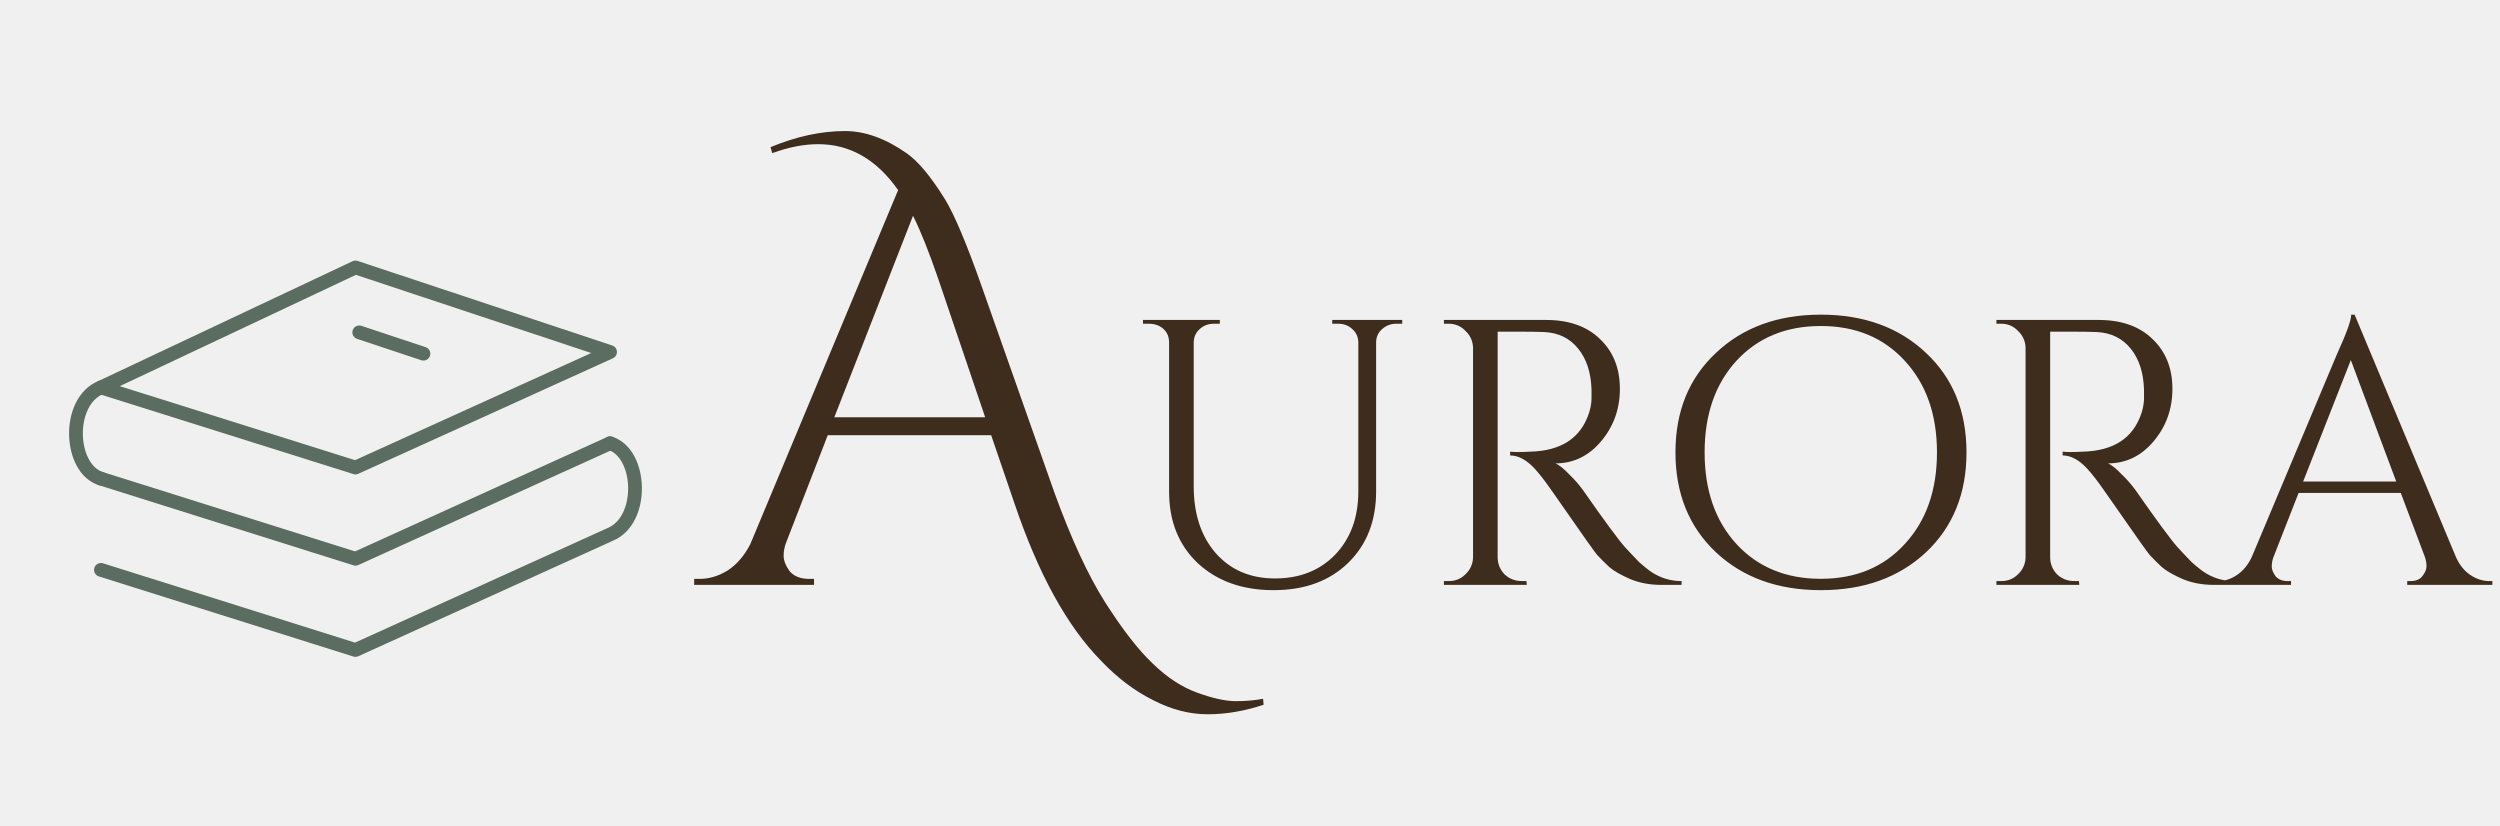
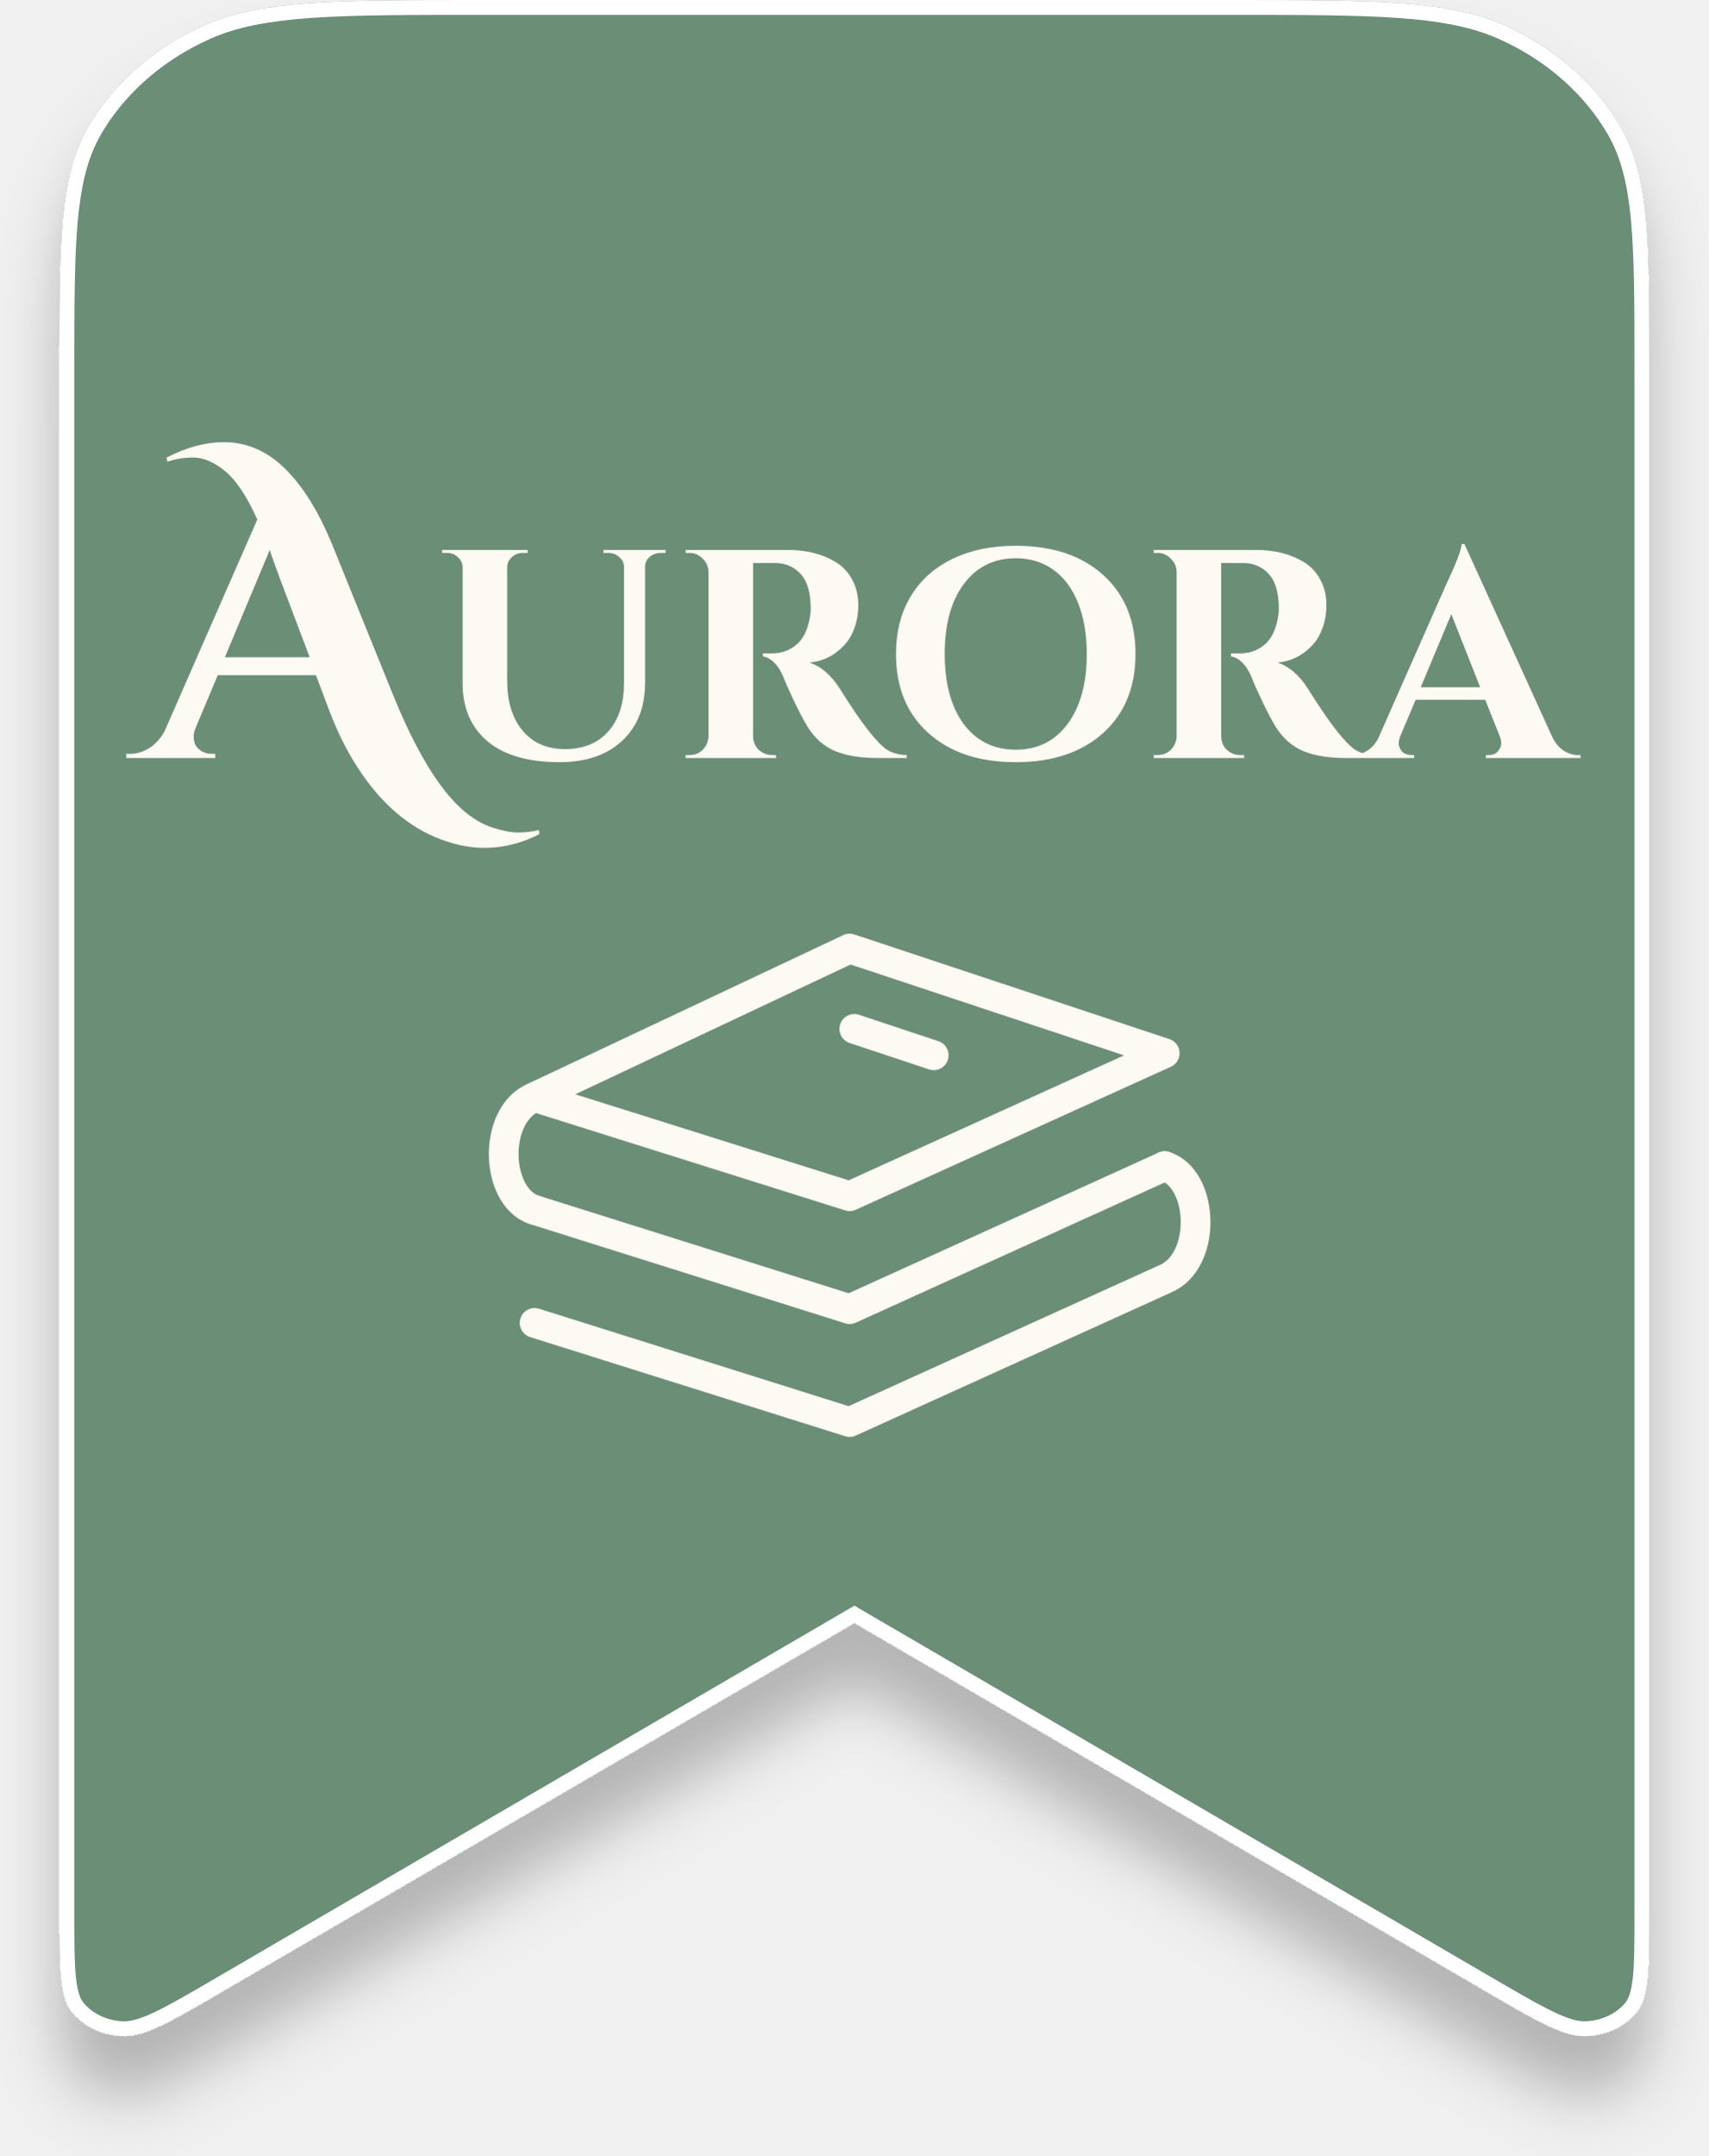
- <svg xmlns="http://www.w3.org/2000/svg" width="109" height="36" viewBox="0 0 109 36" fill="none">
-   <path d="M15.498 11.661L4.401 16.892L15.498 20.384L26.599 15.348L15.498 11.661Z" stroke="#5A6D60" stroke-width="0.6" stroke-linecap="round" stroke-linejoin="round" />
-   <path d="M4.401 20.869L15.498 24.362L26.599 19.325" stroke="#5A6D60" stroke-width="0.6" stroke-linecap="round" stroke-linejoin="round" />
-   <path d="M4.401 24.846L15.498 28.339L26.599 23.302C28.106 22.687 27.993 19.764 26.599 19.326M15.663 14.491L18.462 15.421M4.401 16.892C2.894 17.508 3.006 20.43 4.401 20.869" stroke="#5A6D60" stroke-width="0.6" stroke-linecap="round" stroke-linejoin="round" />
-   <path d="M33.594 6.416C34.721 5.948 35.804 5.714 36.844 5.714C37.711 5.714 38.603 6.035 39.522 6.676C40.025 7.023 40.588 7.699 41.212 8.704C41.628 9.397 42.157 10.654 42.798 12.474L45.97 21.47C46.698 23.481 47.435 25.075 48.18 26.254C48.943 27.45 49.636 28.343 50.26 28.932C50.884 29.539 51.534 29.963 52.21 30.206C52.886 30.449 53.441 30.57 53.874 30.57C54.325 30.57 54.723 30.535 55.07 30.466L55.096 30.726C54.264 31.003 53.449 31.142 52.652 31.142C51.855 31.142 51.057 30.934 50.26 30.518C49.463 30.119 48.717 29.556 48.024 28.828C46.533 27.32 45.268 25.023 44.228 21.938L43.214 18.974H36.09L34.296 23.602C34.209 23.81 34.166 24.018 34.166 24.226C34.166 24.434 34.253 24.659 34.426 24.902C34.617 25.127 34.903 25.24 35.284 25.24H35.492V25.5H30.266V25.24H30.5C30.916 25.24 31.323 25.119 31.722 24.876C32.121 24.616 32.45 24.235 32.71 23.732L39.158 8.288C38.222 6.953 37.061 6.286 35.674 6.286C35.05 6.286 34.383 6.416 33.672 6.676L33.594 6.416ZM36.376 18.194H42.954L40.9 12.136C40.501 10.975 40.137 10.065 39.808 9.406L36.376 18.194ZM61.137 14.115H60.873C60.642 14.115 60.439 14.192 60.263 14.346C60.098 14.489 60.01 14.671 59.999 14.89V21.424C59.999 22.712 59.592 23.751 58.778 24.543C57.964 25.335 56.88 25.731 55.527 25.731C54.174 25.731 53.074 25.34 52.227 24.559C51.391 23.767 50.973 22.728 50.973 21.441V14.94C50.973 14.61 50.83 14.368 50.544 14.214C50.412 14.148 50.264 14.115 50.099 14.115H49.835V13.95H53.184V14.115H52.92C52.678 14.115 52.475 14.192 52.31 14.346C52.145 14.489 52.057 14.676 52.046 14.907V21.21C52.046 22.409 52.365 23.377 53.003 24.114C53.652 24.851 54.515 25.22 55.593 25.22C56.671 25.22 57.546 24.873 58.217 24.18C58.888 23.476 59.223 22.558 59.223 21.424V14.907C59.212 14.676 59.124 14.489 58.959 14.346C58.794 14.192 58.591 14.115 58.349 14.115H58.085V13.95H61.137V14.115ZM66.354 14.461H65.298V24.296C65.298 24.581 65.397 24.829 65.595 25.038C65.804 25.236 66.057 25.335 66.354 25.335H66.552L66.568 25.5H62.955V25.335H63.169C63.455 25.335 63.697 25.236 63.895 25.038C64.104 24.84 64.214 24.598 64.225 24.312V15.155C64.214 14.868 64.104 14.627 63.895 14.428C63.697 14.22 63.455 14.115 63.169 14.115H62.955V13.95H67.41C68.411 13.95 69.197 14.23 69.769 14.791C70.341 15.341 70.627 16.062 70.627 16.953C70.627 17.833 70.352 18.598 69.802 19.247C69.263 19.884 68.603 20.203 67.822 20.203C67.987 20.28 68.18 20.434 68.4 20.666C68.631 20.886 68.834 21.116 69.01 21.358C69.956 22.712 70.572 23.547 70.858 23.866C71.144 24.174 71.348 24.389 71.469 24.51C71.59 24.62 71.722 24.73 71.865 24.84C72.008 24.95 72.151 25.038 72.294 25.104C72.613 25.258 72.954 25.335 73.317 25.335V25.5H72.409C71.936 25.5 71.496 25.418 71.089 25.253C70.682 25.076 70.374 24.901 70.165 24.724C69.967 24.538 69.791 24.361 69.637 24.197C69.494 24.02 69.087 23.448 68.416 22.48C67.745 21.512 67.355 20.962 67.245 20.831C67.135 20.688 67.019 20.55 66.898 20.418C66.546 20.044 66.194 19.857 65.842 19.857V19.692C65.93 19.703 66.046 19.709 66.189 19.709C66.332 19.709 66.508 19.703 66.717 19.692C68.081 19.659 68.939 19.087 69.291 17.976C69.357 17.756 69.39 17.552 69.39 17.366C69.39 17.168 69.39 17.041 69.39 16.986C69.368 16.249 69.175 15.655 68.812 15.204C68.449 14.753 67.96 14.511 67.344 14.478C67.08 14.467 66.75 14.461 66.354 14.461ZM74.816 15.386C75.993 14.274 77.516 13.719 79.386 13.719C81.267 13.719 82.796 14.274 83.973 15.386C85.15 16.485 85.739 17.932 85.739 19.725C85.739 21.518 85.15 22.97 83.973 24.081C82.796 25.181 81.267 25.731 79.386 25.731C77.516 25.731 75.993 25.181 74.816 24.081C73.639 22.97 73.05 21.518 73.05 19.725C73.05 17.932 73.639 16.485 74.816 15.386ZM75.707 23.718C76.642 24.73 77.868 25.236 79.386 25.236C80.904 25.236 82.125 24.73 83.049 23.718C83.984 22.706 84.452 21.375 84.452 19.725C84.452 18.075 83.984 16.744 83.049 15.732C82.125 14.72 80.904 14.214 79.386 14.214C77.868 14.214 76.642 14.72 75.707 15.732C74.783 16.744 74.321 18.075 74.321 19.725C74.321 21.375 74.783 22.706 75.707 23.718ZM90.443 14.461H89.387V24.296C89.387 24.581 89.486 24.829 89.684 25.038C89.893 25.236 90.146 25.335 90.443 25.335H90.641L90.658 25.5H87.044V25.335H87.259C87.545 25.335 87.787 25.236 87.985 25.038C88.194 24.84 88.304 24.598 88.315 24.312V15.155C88.304 14.868 88.194 14.627 87.985 14.428C87.787 14.22 87.545 14.115 87.259 14.115H87.044V13.95H91.499C92.5 13.95 93.287 14.23 93.859 14.791C94.431 15.341 94.717 16.062 94.717 16.953C94.717 17.833 94.442 18.598 93.892 19.247C93.353 19.884 92.693 20.203 91.912 20.203C92.077 20.28 92.269 20.434 92.489 20.666C92.72 20.886 92.924 21.116 93.1 21.358C94.046 22.712 94.662 23.547 94.948 23.866C95.234 24.174 95.437 24.389 95.558 24.51C95.679 24.62 95.811 24.73 95.954 24.84C96.097 24.95 96.24 25.038 96.383 25.104C96.702 25.258 97.043 25.335 97.406 25.335V25.5H96.499C96.026 25.5 95.586 25.418 95.179 25.253C94.772 25.076 94.464 24.901 94.255 24.724C94.057 24.538 93.881 24.361 93.727 24.197C93.584 24.02 93.177 23.448 92.506 22.48C91.835 21.512 91.444 20.962 91.334 20.831C91.224 20.688 91.109 20.55 90.988 20.418C90.636 20.044 90.284 19.857 89.932 19.857V19.692C90.02 19.703 90.135 19.709 90.278 19.709C90.421 19.709 90.597 19.703 90.806 19.692C92.17 19.659 93.028 19.087 93.38 17.976C93.446 17.756 93.479 17.552 93.479 17.366C93.479 17.168 93.479 17.041 93.479 16.986C93.457 16.249 93.265 15.655 92.902 15.204C92.539 14.753 92.049 14.511 91.433 14.478C91.169 14.467 90.839 14.461 90.443 14.461ZM108.535 25.335H108.667V25.5H104.955V25.335H105.103C105.334 25.335 105.505 25.264 105.615 25.12C105.736 24.966 105.796 24.823 105.796 24.692C105.796 24.559 105.774 24.427 105.73 24.296L104.674 21.491H100.219L99.114 24.312C99.07 24.444 99.048 24.576 99.048 24.708C99.048 24.829 99.103 24.966 99.213 25.12C99.334 25.264 99.51 25.335 99.741 25.335H99.889V25.5H96.573V25.335H96.721C96.996 25.335 97.266 25.247 97.53 25.071C97.794 24.895 98.008 24.637 98.173 24.296L101.902 15.418C102.309 14.527 102.513 13.961 102.513 13.719H102.661L107.083 24.296C107.237 24.637 107.446 24.895 107.71 25.071C107.974 25.247 108.249 25.335 108.535 25.335ZM100.417 20.995H104.476L102.496 15.699L100.417 20.995Z" fill="#3E2C1C" />
+ <svg xmlns="http://www.w3.org/2000/svg" width="115" height="145" viewBox="0 0 115 145" fill="none">
+   <g filter="url(#filter0_d_327_57)">
+     <path d="M4 24.958C4 16.223 4 11.855 5.944 8.517C7.654 5.582 10.382 3.196 13.737 1.7C17.553 -4.77309e-07 22.547 0 32.533 0H82.467C92.453 0 97.447 -4.77309e-07 101.263 1.7C104.618 3.196 107.346 5.582 109.056 8.517C111 11.855 111 16.223 111 24.958V128.729C111 132.519 111 134.414 110.099 135.452C109.71 135.903 109.214 136.275 108.644 136.541C108.074 136.808 107.445 136.963 106.8 136.996C105.311 137.074 103.51 136.021 99.908 133.923L57.5 109.191L15.092 133.915C11.49 136.021 9.689 137.074 8.191 136.996C7.547 136.962 6.92 136.806 6.352 136.54C5.784 136.273 5.289 135.902 4.901 135.452C4 134.414 4 132.519 4 128.729V24.958Z" fill="#6B8E77" />
+     <path d="M32.533 0.5H82.467C87.467 0.5 91.191 0.5 94.143 0.711C96.906 0.908 98.957 1.289 100.712 2.009L101.06 2.157C104.123 3.523 106.639 5.646 108.303 8.243L108.624 8.769C109.545 10.35 110.019 12.196 110.259 14.76C110.499 17.332 110.5 20.581 110.5 24.958V128.729C110.5 130.635 110.499 132.025 110.39 133.07C110.294 133.986 110.121 134.565 109.846 134.964L109.722 135.124L109.721 135.125C109.38 135.52 108.941 135.85 108.432 136.089C107.986 136.297 107.497 136.431 106.992 136.48L106.774 136.497C106.157 136.529 105.426 136.33 104.36 135.824C103.563 135.446 102.616 134.915 101.43 134.229L100.159 133.491L57.752 108.76L57.5 108.612L57.248 108.759L14.841 133.483H14.84C13.031 134.541 11.702 135.318 10.638 135.823C9.705 136.266 9.028 136.475 8.456 136.498L8.217 136.497C7.636 136.466 7.072 136.325 6.564 136.087C6.12 135.878 5.729 135.6 5.411 135.27L5.279 135.125L5.278 135.124L5.154 134.964C4.879 134.565 4.706 133.986 4.61 133.07C4.501 132.025 4.5 130.635 4.5 128.729V24.958C4.5 20.581 4.501 17.332 4.741 14.76C4.966 12.356 5.396 10.584 6.208 9.068L6.376 8.769C7.925 6.109 10.346 3.906 13.335 2.44L13.94 2.157C15.773 1.341 17.91 0.922 20.857 0.711C23.809 0.5 27.533 0.5 32.533 0.5Z" stroke="white" />
+   </g>
+   <path d="M36.298 56.124C34.263 57.151 32.201 57.319 30.11 56.628C27.889 55.919 25.975 54.407 24.37 52.092C23.511 50.86 22.774 49.432 22.158 47.808L21.262 45.428H14.654L13.17 48.956C13.077 49.199 13.03 49.395 13.03 49.544C13.03 49.693 13.058 49.861 13.114 50.048C13.189 50.216 13.329 50.375 13.534 50.524C13.758 50.655 14.001 50.72 14.262 50.72H14.486V51H8.494V50.72H8.746C9.175 50.72 9.595 50.599 10.006 50.356C10.435 50.095 10.79 49.712 11.07 49.208L17.314 34.956C16.586 33.313 15.811 32.184 14.99 31.568C14.299 31.045 13.637 30.784 13.002 30.784C12.386 30.784 11.807 30.877 11.266 31.064L11.21 30.784C12.554 30.093 13.842 29.748 15.074 29.748C16.605 29.748 17.977 30.345 19.19 31.54C20.385 32.716 21.439 34.415 22.354 36.636L26.414 46.66C27.945 50.449 29.513 53.053 31.118 54.472C31.771 55.051 32.443 55.452 33.134 55.676C33.825 55.9 34.403 56.012 34.87 56.012C35.355 56.012 35.822 55.956 36.27 55.844L36.298 56.124ZM15.13 44.224H20.842L18.882 39.044C18.789 38.783 18.658 38.428 18.49 37.98C18.322 37.513 18.21 37.187 18.154 37L15.13 44.224ZM44.792 37.2H44.452C44.172 37.2 43.925 37.293 43.712 37.48C43.512 37.653 43.412 37.873 43.412 38.14V45.94C43.412 47.58 42.899 48.88 41.872 49.84C40.846 50.8 39.439 51.28 37.652 51.28C35.545 51.28 33.932 50.813 32.812 49.88C31.692 48.933 31.132 47.627 31.132 45.96V38.2C31.132 37.907 31.026 37.667 30.812 37.48C30.612 37.293 30.366 37.2 30.072 37.2H29.752V37H35.512V37.2H35.192C34.899 37.2 34.652 37.293 34.452 37.48C34.252 37.653 34.145 37.88 34.132 38.16V45.8C34.132 47.213 34.479 48.333 35.172 49.16C35.865 49.987 36.819 50.4 38.032 50.4C39.245 50.4 40.206 50.013 40.912 49.24C41.619 48.453 41.979 47.393 41.992 46.06V38.16C41.992 37.88 41.886 37.653 41.672 37.48C41.472 37.293 41.225 37.2 40.932 37.2H40.612V37H44.792V37.2ZM51.602 37.88H50.742C50.715 37.88 50.696 37.88 50.682 37.88V49.54C50.696 50.033 50.909 50.4 51.322 50.64C51.522 50.747 51.736 50.8 51.962 50.8H52.222V51H46.142V50.8H46.402C46.882 50.8 47.249 50.593 47.502 50.18C47.609 49.993 47.669 49.787 47.682 49.56V38.46C47.669 38.113 47.535 37.82 47.282 37.58C47.042 37.327 46.749 37.2 46.402 37.2H46.142V37H53.002C54.295 37 55.389 37.28 56.282 37.84C56.736 38.12 57.096 38.513 57.362 39.02C57.629 39.513 57.762 40.08 57.762 40.72C57.762 41.347 57.649 41.927 57.422 42.46C57.209 42.993 56.842 43.46 56.322 43.86C55.816 44.26 55.202 44.5 54.482 44.58C55.255 44.833 55.935 45.42 56.522 46.34C57.962 48.647 59.029 50.02 59.722 50.46C60.069 50.673 60.502 50.787 61.022 50.8V51H59.062C57.929 51 56.982 50.847 56.222 50.54C55.462 50.22 54.842 49.68 54.362 48.92C54.122 48.533 53.816 47.953 53.442 47.18C53.069 46.393 52.822 45.833 52.702 45.5C52.342 44.7 51.889 44.253 51.342 44.16V43.96H51.962C52.562 43.96 53.089 43.78 53.542 43.42C54.009 43.06 54.322 42.473 54.482 41.66C54.535 41.38 54.562 41.16 54.562 41C54.562 39.907 54.342 39.12 53.902 38.64C53.462 38.147 52.895 37.893 52.202 37.88C52.069 37.88 51.869 37.88 51.602 37.88ZM68.359 36.72C70.825 36.72 72.785 37.373 74.239 38.68C75.692 39.987 76.419 41.76 76.419 44C76.419 46.24 75.692 48.013 74.239 49.32C72.785 50.627 70.825 51.28 68.359 51.28C65.892 51.28 63.932 50.627 62.479 49.32C61.025 48.013 60.299 46.24 60.299 44C60.299 42.52 60.625 41.233 61.279 40.14C61.945 39.033 62.885 38.187 64.099 37.6C65.312 37.013 66.732 36.72 68.359 36.72ZM64.859 48.72C65.725 49.867 66.892 50.44 68.359 50.44C69.825 50.44 70.985 49.867 71.839 48.72C72.705 47.56 73.139 45.987 73.139 44C73.139 42.693 72.945 41.553 72.559 40.58C72.172 39.607 71.619 38.86 70.899 38.34C70.179 37.82 69.332 37.56 68.359 37.56C66.892 37.56 65.725 38.14 64.859 39.3C64.005 40.447 63.579 42.013 63.579 44C63.579 45.987 64.005 47.56 64.859 48.72ZM83.106 37.88H82.246C82.219 37.88 82.199 37.88 82.186 37.88V49.54C82.199 50.033 82.413 50.4 82.826 50.64C83.026 50.747 83.239 50.8 83.466 50.8H83.726V51H77.646V50.8H77.906C78.386 50.8 78.753 50.593 79.006 50.18C79.113 49.993 79.173 49.787 79.186 49.56V38.46C79.173 38.113 79.039 37.82 78.786 37.58C78.546 37.327 78.253 37.2 77.906 37.2H77.646V37H84.506C85.799 37 86.893 37.28 87.786 37.84C88.239 38.12 88.599 38.513 88.866 39.02C89.133 39.513 89.266 40.08 89.266 40.72C89.266 41.347 89.153 41.927 88.926 42.46C88.713 42.993 88.346 43.46 87.826 43.86C87.319 44.26 86.706 44.5 85.986 44.58C86.759 44.833 87.439 45.42 88.026 46.34C89.466 48.647 90.533 50.02 91.226 50.46C91.573 50.673 92.006 50.787 92.526 50.8V51H90.566C89.433 51 88.486 50.847 87.726 50.54C86.966 50.22 86.346 49.68 85.866 48.92C85.626 48.533 85.319 47.953 84.946 47.18C84.573 46.393 84.326 45.833 84.206 45.5C83.846 44.7 83.393 44.253 82.846 44.16V43.96H83.466C84.066 43.96 84.593 43.78 85.046 43.42C85.513 43.06 85.826 42.473 85.986 41.66C86.039 41.38 86.066 41.16 86.066 41C86.066 39.907 85.846 39.12 85.406 38.64C84.966 38.147 84.399 37.893 83.706 37.88C83.573 37.88 83.373 37.88 83.106 37.88ZM106.194 50.8H106.374V51H99.994V50.8H100.174C100.467 50.8 100.68 50.713 100.814 50.54C100.96 50.353 101.034 50.18 101.034 50.02C101.034 49.86 101 49.7 100.934 49.54L99.954 47.08H95.274L94.234 49.54C94.167 49.713 94.134 49.88 94.134 50.04C94.134 50.187 94.2 50.353 94.334 50.54C94.48 50.713 94.707 50.8 95.014 50.8H95.174V51H90.894V50.8H91.074C91.38 50.8 91.687 50.707 91.994 50.52C92.3 50.333 92.554 50.053 92.754 49.68L97.374 39.22C98 37.9 98.334 37.027 98.374 36.6H98.554L104.494 49.64C104.694 50.027 104.947 50.32 105.254 50.52C105.56 50.707 105.874 50.8 106.194 50.8ZM95.614 46.24H99.614L97.674 41.32L95.614 46.24Z" fill="#FDF9F3" />
+   <path d="M57.178 63.819L35.977 73.811L57.178 80.483L78.385 70.862L57.178 63.819Z" stroke="#FDF9F3" stroke-width="2" stroke-linecap="round" stroke-linejoin="round" />
+   <path d="M35.977 81.408L57.178 88.081L78.385 78.459" stroke="#FDF9F3" stroke-width="2" stroke-linecap="round" stroke-linejoin="round" />
+   <path d="M35.977 89.007L57.177 95.678L78.385 86.058C81.262 84.882 81.047 79.299 78.385 78.46M57.493 69.225L62.839 71.001M35.979 73.811C33.1 74.987 33.314 80.57 35.979 81.409" stroke="#FDF9F3" stroke-width="2" stroke-linecap="round" stroke-linejoin="round" />
+   <defs>
+     <filter id="filter0_d_327_57" x="0" y="0" width="115" height="145" filterUnits="userSpaceOnUse" color-interpolation-filters="sRGB">
+       <feFlood flood-opacity="0" result="BackgroundImageFix" />
+       <feColorMatrix in="SourceAlpha" type="matrix" values="0 0 0 0 0 0 0 0 0 0 0 0 0 0 0 0 0 0 127 0" result="hardAlpha" />
+       <feOffset dy="4" />
+       <feGaussianBlur stdDeviation="2" />
+       <feComposite in2="hardAlpha" operator="out" />
+       <feColorMatrix type="matrix" values="0 0 0 0 0 0 0 0 0 0 0 0 0 0 0 0 0 0 0.25 0" />
+       <feBlend mode="normal" in2="BackgroundImageFix" result="effect1_dropShadow_327_57" />
+       <feBlend mode="normal" in="SourceGraphic" in2="effect1_dropShadow_327_57" result="shape" />
+     </filter>
+   </defs>
</svg>
